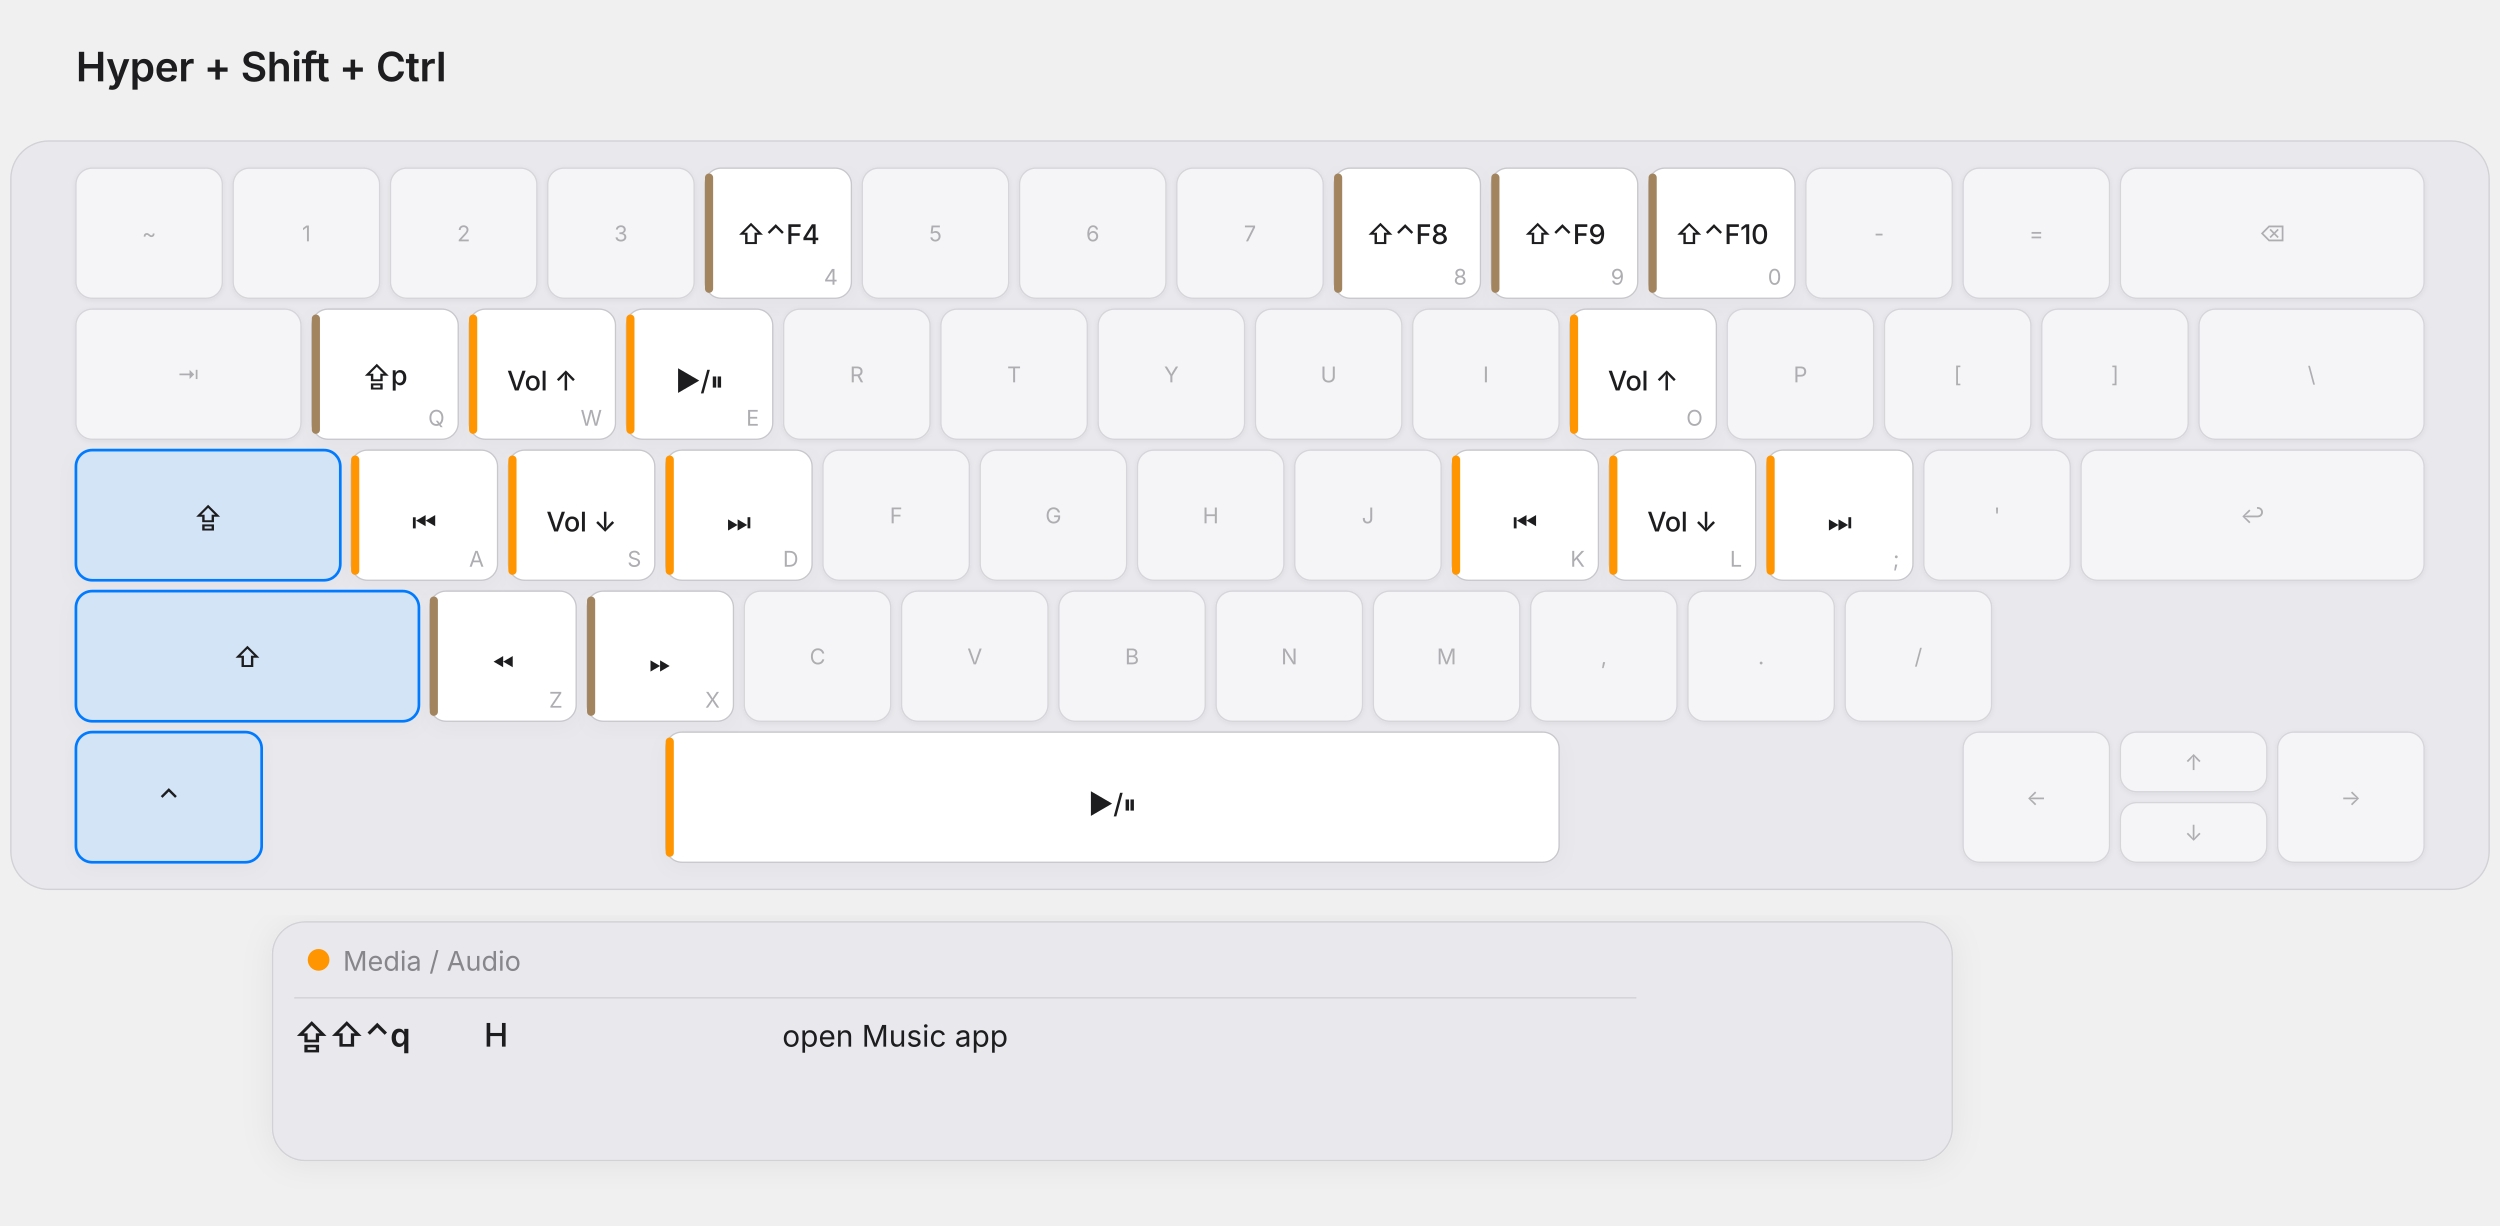
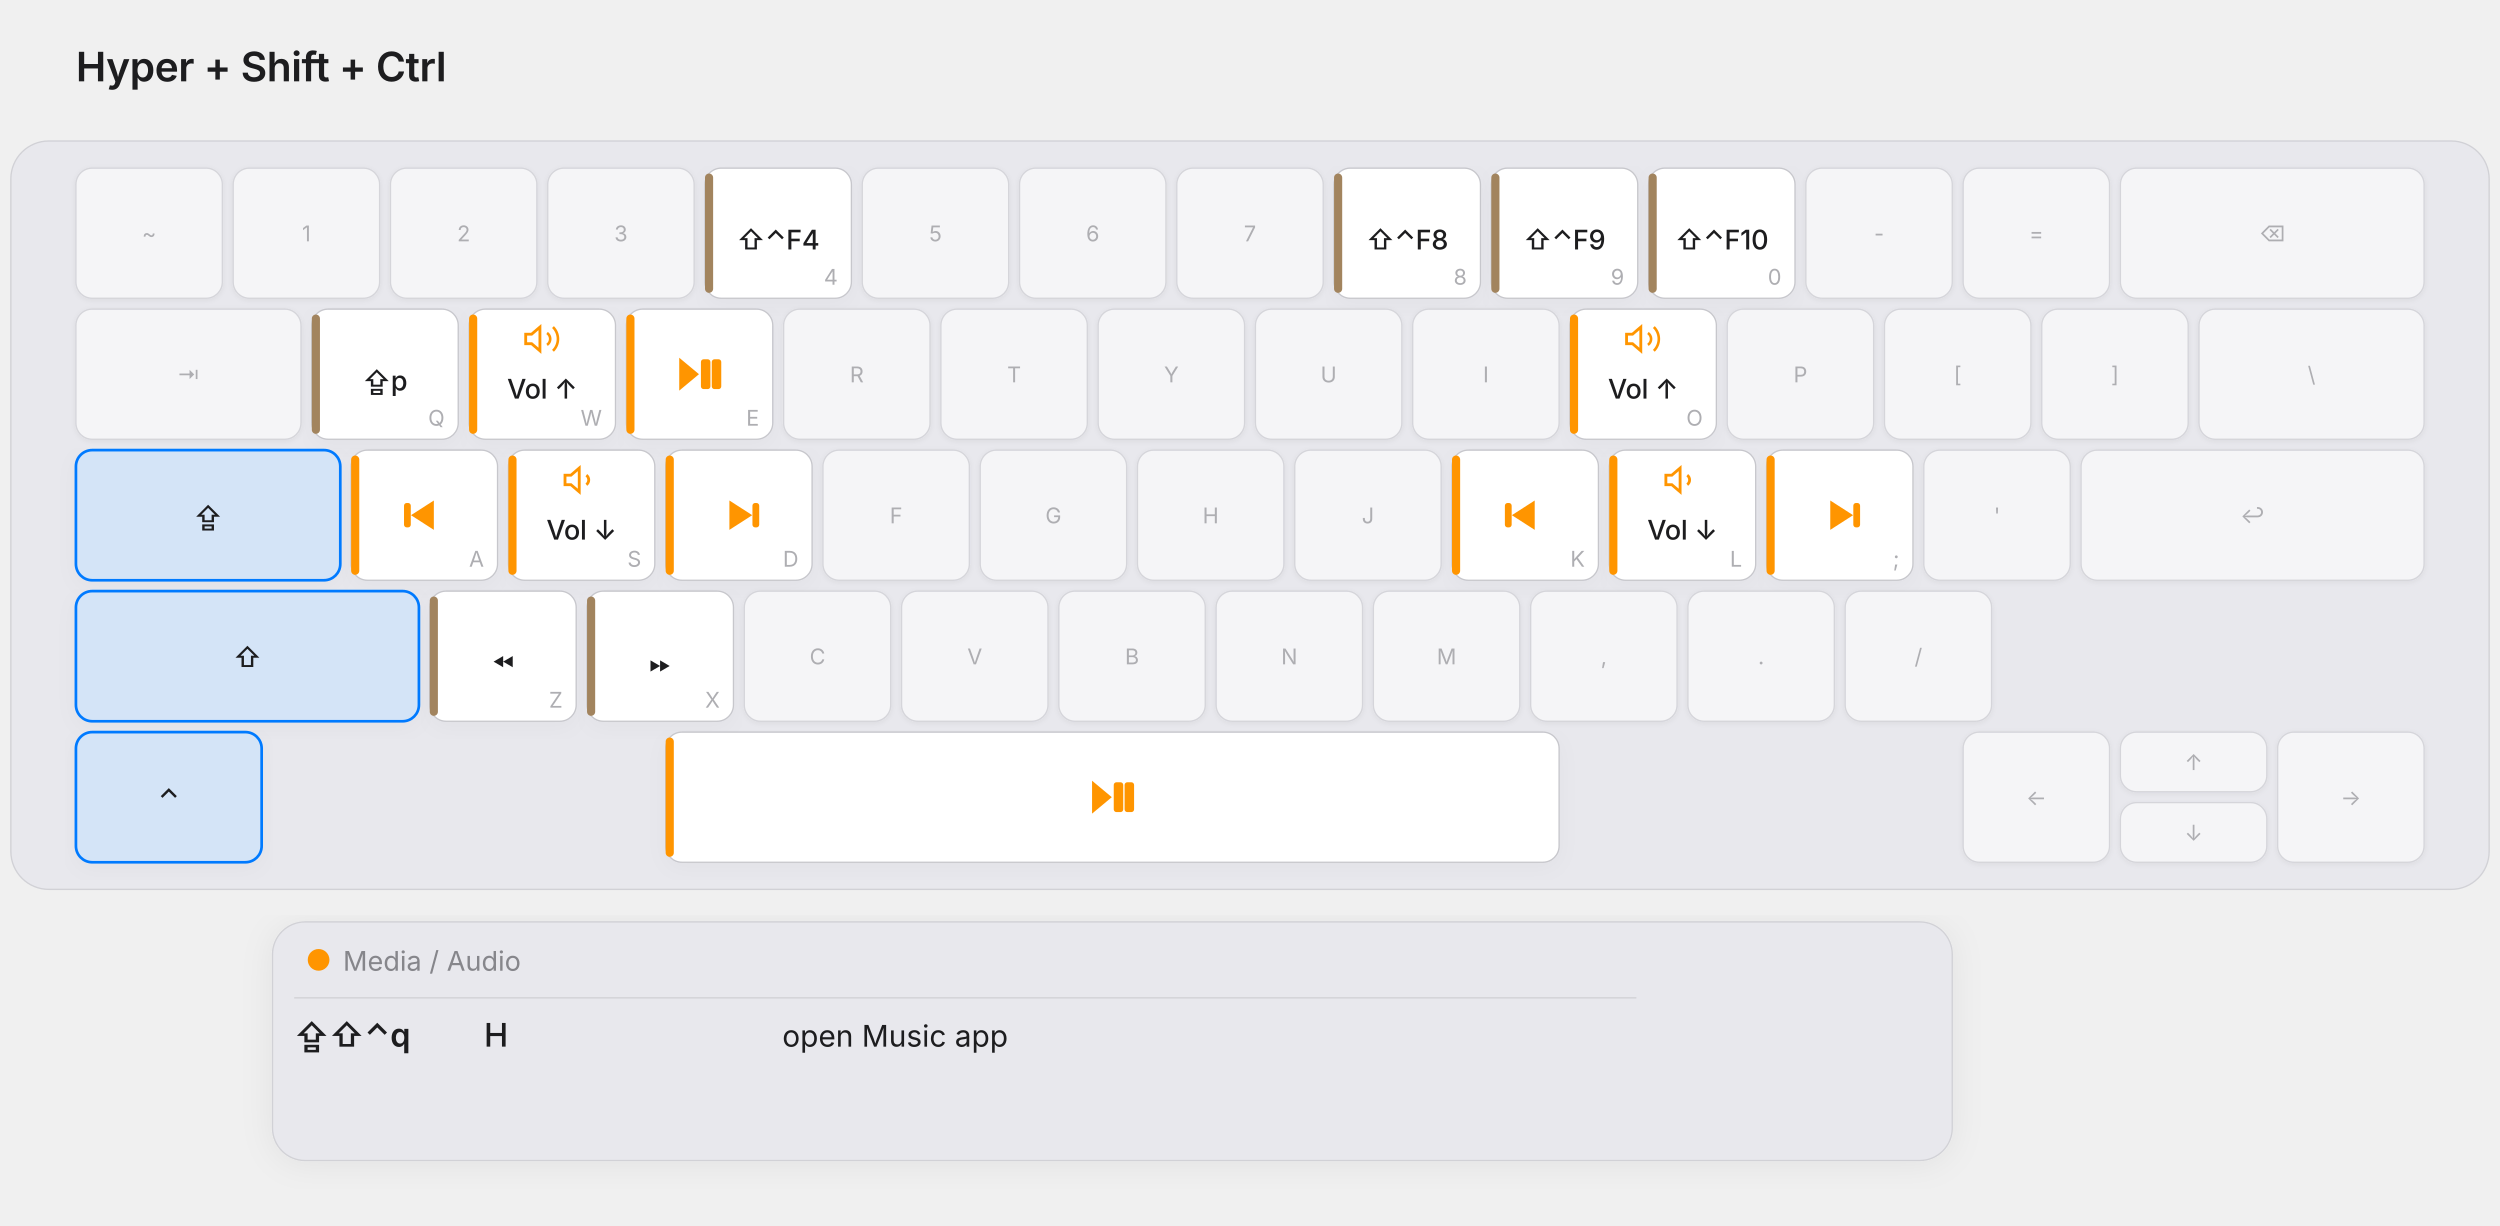
<svg xmlns="http://www.w3.org/2000/svg" width="922" height="452" viewBox="0 0 922 452">
  <defs>
    <filter id="shadow" x="-6%" y="-6%" width="112%" height="120%">
      <feDropShadow dx="0" dy="0.5" stdDeviation="1" flood-color="#000" flood-opacity="0.06" />
    </filter>
    <filter id="shadow-bound" x="-6%" y="-6%" width="112%" height="120%">
      <feDropShadow dx="0" dy="0.5" stdDeviation="1.5" flood-color="#000" flood-opacity="0.08" />
      <feDropShadow dx="0" dy="2" stdDeviation="4" flood-color="#000" flood-opacity="0.03" />
    </filter>
    <filter id="shadow-card" x="-4%" y="-4%" width="108%" height="116%">
      <feDropShadow dx="0" dy="1" stdDeviation="6" flood-color="#000" flood-opacity="0.06" />
    </filter>
    <symbol id="apple" viewBox="0 0 16 16">
      <path d="M11.182.008C11.148-.03 9.923.023 8.857 1.18c-1.066 1.156-.902 2.482-.878 2.516s1.52.087 2.475-1.258.762-2.391.728-2.43m3.314 11.733c-.048-.096-2.325-1.234-2.113-3.422s1.675-2.789 1.698-2.854-.597-.79-1.254-1.157a3.7 3.7 0 0 0-1.563-.434c-.108-.003-.483-.095-1.254.116-.508.139-1.653.589-1.968.607-.316.018-1.256-.522-2.267-.665-.647-.125-1.333.131-1.824.328-.49.196-1.422.754-2.074 2.237-.652 1.482-.311 3.83-.067 4.56s.625 1.924 1.273 2.796c.576.984 1.34 1.667 1.659 1.899s1.219.386 1.843.067c.502-.308 1.408-.485 1.766-.472.357.013 1.061.154 1.782.539.571.197 1.111.115 1.652-.105.541-.221 1.324-1.059 2.238-2.758q.52-1.185.473-1.282" />
    </symbol>
    <symbol id="win-icon" viewBox="0 0 16 16">
      <rect x="1" y="2" width="9" height="7" rx="1" fill="none" stroke-width="1.3" />
      <rect x="6" y="7" width="9" height="7" rx="1" fill="none" stroke-width="1.3" />
    </symbol>
-     <symbol id="audio-icon" viewBox="0 0 16 16">
-       <path d="M7 3L3.5 6H1v4h2.5L7 13V3z" stroke-width="1.2" fill="none" />
-       <path d="M10 5.5a3 3 0 010 5M12 3.5a6 6 0 010 9" fill="none" stroke-width="1.2" />
-     </symbol>
    <symbol id="birman" viewBox="0 0 16 16">
      <rect x="1" y="3" width="14" height="10" rx="2" fill="none" stroke-width="1" />
      <text x="8" y="11.5" text-anchor="middle" font-size="8" font-weight="600">Б</text>
+     </symbol>
+     <symbol id="vol-up" viewBox="0 0 16 16">
+       <path d="M7 3L3.5 6H1v4h2.5L7 13V3z" fill="none" stroke-width="1.2" />
+       <path d="M10 5.5a3 3 0 010 5M12.5 3a7 7 0 010 10" fill="none" stroke-width="1.1" />
+     </symbol>
+     <symbol id="vol-dn" viewBox="0 0 16 16">
+       <path d="M7 3L3.5 6H1v4h2.5L7 13V3z" fill="none" stroke-width="1.2" />
+       <path d="M10 6a2.5 2.5 0 010 4" fill="none" stroke-width="1.2" />
+     </symbol>
+     <symbol id="track-prev" viewBox="0 0 16 16">
+       <rect x="1" y="4" width="1.5" height="8" rx=".5" />
+       <polygon points="4,8 11,3.5 11,12.5" />
+     </symbol>
+     <symbol id="track-next" viewBox="0 0 16 16">
+       <polygon points="5,3.5 5,12.5 12,8" />
+       <rect x="13.5" y="4" width="1.5" height="8" rx=".5" />
+     </symbol>
+     <symbol id="play-pause" viewBox="0 0 16 16">
+       <polygon points="1,3 1,13 7,8" />
+       <rect x="9" y="3" width="2.5" height="10" rx=".5" />
+       <rect x="13" y="3" width="2.5" height="10" rx=".5" />
+     </symbol>
+     <symbol id="android" viewBox="0 0 16 16">
+       <rect x="3" y="7" width="10" height="7" rx="2" />
+       <circle cx="6" cy="10" r="1" />
+       <circle cx="10" cy="10" r="1" />
+       <line x1="5" y1="3.5" x2="3.5" y2="6" stroke-width="1.2" stroke-linecap="round" />
+       <line x1="11" y1="3.5" x2="12.5" y2="6" stroke-width="1.2" stroke-linecap="round" />
+     </symbol>
+     <symbol id="arr-up" viewBox="0 0 24 24">
+       <path d="M12 4L4 14h5v6h6v-6h5z" />
+     </symbol>
+     <symbol id="arr-dn" viewBox="0 0 24 24">
+       <path d="M12 20L4 10h5V4h6v6h5z" />
+     </symbol>
+     <symbol id="arr-l" viewBox="0 0 24 24">
+       <path d="M4 12L14 4v5h6v6h-6v5z" />
+     </symbol>
+     <symbol id="arr-r" viewBox="0 0 24 24">
+       <path d="M20 12L10 4v5H4v6h6v5z" />
    </symbol>
    <style>
    text { font-family: -apple-system, "SF Pro Display", system-ui, sans-serif; fill: #1d1d1f; }
    .key-label { font-size: 8px; fill: #aeaeb2; letter-spacing: 0.02em; }
    .bind-label { font-size: 10px; font-weight: 500; letter-spacing: -0.01em; }
    .title { font-size: 15px; font-weight: 600; fill: #1d1d1f; letter-spacing: -0.01em; }
    .legend-text { font-size: 10px; fill: #86868b; font-weight: 400; }
-     .detail-text { font-size: 9px; fill: #86868b; }
-     .detail-key { font-size: 9px; font-weight: 600; fill: #1d1d1f; letter-spacing: -0.01em; }
    .key-group { cursor: default; }
    .key-group:hover &gt; rect:first-child { stroke: #007aff !important; stroke-width: 1.5px !important; }
    .key-tip { transition: opacity 0.15s ease; }
    .key-group:hover .key-tip { opacity: 1 !important; pointer-events: auto !important; }
  </style>
  </defs>
  <rect width="922" height="452" fill="none" />
  <text x="28" y="30" class="title">Hyper + Shift + Ctrl</text>
  <rect x="4" y="52" width="914" height="276" rx="14" fill="#e8e8ed" stroke="#d1d1d6" stroke-width="0.5" />
  <g class="key-group">
    <rect x="28" y="62" width="54" height="48" rx="6" fill="#f5f5f7" stroke="#d5d5da" stroke-width="0.5" filter="url(#shadow)" />
    <text x="55.0" y="89.0" text-anchor="middle" class="key-label">~</text>
  </g>
  <g class="key-group">
    <rect x="86" y="62" width="54" height="48" rx="6" fill="#f5f5f7" stroke="#d5d5da" stroke-width="0.5" filter="url(#shadow)" />
    <text x="113.0" y="89.0" text-anchor="middle" class="key-label">1</text>
  </g>
  <g class="key-group">
    <rect x="144" y="62" width="54" height="48" rx="6" fill="#f5f5f7" stroke="#d5d5da" stroke-width="0.5" filter="url(#shadow)" />
    <text x="171.0" y="89.0" text-anchor="middle" class="key-label">2</text>
  </g>
  <g class="key-group">
    <rect x="202" y="62" width="54" height="48" rx="6" fill="#f5f5f7" stroke="#d5d5da" stroke-width="0.5" filter="url(#shadow)" />
    <text x="229.0" y="89.0" text-anchor="middle" class="key-label">3</text>
  </g>
  <g class="key-group">
    <rect x="260" y="62" width="54" height="48" rx="6" fill="#ffffff" stroke="#c7c7cc" stroke-width="0.5" filter="url(#shadow-bound)" />
    <rect x="260" y="64" width="3" height="44" rx="1.5" fill="#a2845e" />
-     <text x="287.0" y="90.0" text-anchor="middle" class="bind-label" fill="#a2845e" font-size="10px">⇧⌃F4</text>
+     <text x="287.0" y="92.0" text-anchor="middle" class="bind-label" fill="#a2845e" font-size="14px">⇧⌃F4</text>
    <text x="309" y="105" text-anchor="end" class="key-label">4</text>
  </g>
  <g class="key-group">
    <rect x="318" y="62" width="54" height="48" rx="6" fill="#f5f5f7" stroke="#d5d5da" stroke-width="0.5" filter="url(#shadow)" />
    <text x="345.0" y="89.0" text-anchor="middle" class="key-label">5</text>
  </g>
  <g class="key-group">
    <rect x="376" y="62" width="54" height="48" rx="6" fill="#f5f5f7" stroke="#d5d5da" stroke-width="0.5" filter="url(#shadow)" />
    <text x="403.0" y="89.0" text-anchor="middle" class="key-label">6</text>
  </g>
  <g class="key-group">
    <rect x="434" y="62" width="54" height="48" rx="6" fill="#f5f5f7" stroke="#d5d5da" stroke-width="0.5" filter="url(#shadow)" />
    <text x="461.0" y="89.0" text-anchor="middle" class="key-label">7</text>
  </g>
  <g class="key-group">
    <rect x="492" y="62" width="54" height="48" rx="6" fill="#ffffff" stroke="#c7c7cc" stroke-width="0.5" filter="url(#shadow-bound)" />
    <rect x="492" y="64" width="3" height="44" rx="1.5" fill="#a2845e" />
-     <text x="519.0" y="90.0" text-anchor="middle" class="bind-label" fill="#a2845e" font-size="10px">⇧⌃F8</text>
+     <text x="519.0" y="92.0" text-anchor="middle" class="bind-label" fill="#a2845e" font-size="14px">⇧⌃F8</text>
    <text x="541" y="105" text-anchor="end" class="key-label">8</text>
  </g>
  <g class="key-group">
    <rect x="550" y="62" width="54" height="48" rx="6" fill="#ffffff" stroke="#c7c7cc" stroke-width="0.5" filter="url(#shadow-bound)" />
    <rect x="550" y="64" width="3" height="44" rx="1.5" fill="#a2845e" />
-     <text x="577.0" y="90.0" text-anchor="middle" class="bind-label" fill="#a2845e" font-size="10px">⇧⌃F9</text>
+     <text x="577.0" y="92.0" text-anchor="middle" class="bind-label" fill="#a2845e" font-size="14px">⇧⌃F9</text>
    <text x="599" y="105" text-anchor="end" class="key-label">9</text>
  </g>
  <g class="key-group">
    <rect x="608" y="62" width="54" height="48" rx="6" fill="#ffffff" stroke="#c7c7cc" stroke-width="0.5" filter="url(#shadow-bound)" />
    <rect x="608" y="64" width="3" height="44" rx="1.5" fill="#a2845e" />
-     <text x="635.0" y="90.0" text-anchor="middle" class="bind-label" fill="#a2845e" font-size="10px">⇧⌃F10</text>
+     <text x="635.0" y="92.0" text-anchor="middle" class="bind-label" fill="#a2845e" font-size="14px">⇧⌃F10</text>
    <text x="657" y="105" text-anchor="end" class="key-label">0</text>
  </g>
  <g class="key-group">
    <rect x="666" y="62" width="54" height="48" rx="6" fill="#f5f5f7" stroke="#d5d5da" stroke-width="0.5" filter="url(#shadow)" />
    <text x="693.0" y="89.0" text-anchor="middle" class="key-label">-</text>
  </g>
  <g class="key-group">
    <rect x="724" y="62" width="54" height="48" rx="6" fill="#f5f5f7" stroke="#d5d5da" stroke-width="0.5" filter="url(#shadow)" />
    <text x="751.0" y="89.0" text-anchor="middle" class="key-label">=</text>
  </g>
  <g class="key-group">
    <rect x="782" y="62" width="112" height="48" rx="6" fill="#f5f5f7" stroke="#d5d5da" stroke-width="0.5" filter="url(#shadow)" />
    <text x="838.0" y="89.0" text-anchor="middle" class="key-label">⌫</text>
  </g>
  <g class="key-group">
    <rect x="28" y="114" width="83.0" height="48" rx="6" fill="#f5f5f7" stroke="#d5d5da" stroke-width="0.5" filter="url(#shadow)" />
    <text x="69.5" y="141.0" text-anchor="middle" class="key-label">⇥</text>
  </g>
  <g class="key-group">
    <rect x="115.0" y="114" width="54" height="48" rx="6" fill="#ffffff" stroke="#c7c7cc" stroke-width="0.5" filter="url(#shadow-bound)" />
    <rect x="115.0" y="116" width="3" height="44" rx="1.5" fill="#a2845e" />
-     <text x="142.0" y="142.0" text-anchor="middle" class="bind-label" fill="#a2845e" font-size="10px">⇪p</text>
+     <text x="142.0" y="144.0" text-anchor="middle" class="bind-label" fill="#a2845e" font-size="14px">⇪p</text>
    <text x="164.0" y="157" text-anchor="end" class="key-label">Q</text>
    <g class="key-tip" opacity="0" pointer-events="none">
      <rect x="22.0" y="166" width="240" height="34" rx="10" fill="white" stroke="#e5e5ea" stroke-width="0.5" filter="url(#shadow-card)" />
      <polygon points="137.0,166 147.0,166 142.0,161" fill="white" stroke="#e5e5ea" stroke-width="0.5" />
      <polygon points="138.0,166 146.0,166 142.0,162" fill="white" />
      <text x="32.0" y="186" font-size="9px" font-weight="600" fill="#007aff">H</text>
      <text x="41.5" y="186" font-size="8px" fill="#1d1d1f">open Music app</text>
    </g>
  </g>
  <g class="key-group">
    <rect x="173.0" y="114" width="54" height="48" rx="6" fill="#ffffff" stroke="#c7c7cc" stroke-width="0.5" filter="url(#shadow-bound)" />
    <rect x="173.0" y="116" width="3" height="44" rx="1.5" fill="#ff9500" />
-     <text x="200.0" y="144.0" text-anchor="middle" class="bind-label" fill="#ff9500" font-size="18px">Vol ↑</text>
+     <use href="#vol-up" x="193.0" y="118" width="14" height="14" fill="#ff9500" stroke="#ff9500" />
+     <text x="200.0" y="147" text-anchor="middle" class="bind-label" fill="#ff9500" font-size="12px">Vol ↑</text>
    <text x="222.0" y="157" text-anchor="end" class="key-label">W</text>
  </g>
  <g class="key-group">
    <rect x="231.0" y="114" width="54" height="48" rx="6" fill="#ffffff" stroke="#c7c7cc" stroke-width="0.5" filter="url(#shadow-bound)" />
    <rect x="231.0" y="116" width="3" height="44" rx="1.5" fill="#ff9500" />
-     <text x="258.0" y="144.0" text-anchor="middle" class="bind-label" fill="#ff9500" font-size="14px">▶/⏸</text>
+     <use href="#play-pause" x="250.0" y="130.0" width="16" height="16" fill="#ff9500" stroke="#ff9500" />
    <text x="280.0" y="157" text-anchor="end" class="key-label">E</text>
  </g>
  <g class="key-group">
    <rect x="289.0" y="114" width="54" height="48" rx="6" fill="#f5f5f7" stroke="#d5d5da" stroke-width="0.5" filter="url(#shadow)" />
    <text x="316.0" y="141.0" text-anchor="middle" class="key-label">R</text>
  </g>
  <g class="key-group">
    <rect x="347.0" y="114" width="54" height="48" rx="6" fill="#f5f5f7" stroke="#d5d5da" stroke-width="0.5" filter="url(#shadow)" />
    <text x="374.0" y="141.0" text-anchor="middle" class="key-label">T</text>
  </g>
  <g class="key-group">
    <rect x="405.0" y="114" width="54" height="48" rx="6" fill="#f5f5f7" stroke="#d5d5da" stroke-width="0.5" filter="url(#shadow)" />
    <text x="432.0" y="141.0" text-anchor="middle" class="key-label">Y</text>
  </g>
  <g class="key-group">
    <rect x="463.0" y="114" width="54" height="48" rx="6" fill="#f5f5f7" stroke="#d5d5da" stroke-width="0.5" filter="url(#shadow)" />
    <text x="490.0" y="141.0" text-anchor="middle" class="key-label">U</text>
  </g>
  <g class="key-group">
    <rect x="521.0" y="114" width="54" height="48" rx="6" fill="#f5f5f7" stroke="#d5d5da" stroke-width="0.5" filter="url(#shadow)" />
    <text x="548.0" y="141.0" text-anchor="middle" class="key-label">I</text>
  </g>
  <g class="key-group">
    <rect x="579.0" y="114" width="54" height="48" rx="6" fill="#ffffff" stroke="#c7c7cc" stroke-width="0.5" filter="url(#shadow-bound)" />
    <rect x="579.0" y="116" width="3" height="44" rx="1.5" fill="#ff9500" />
-     <text x="606.0" y="144.0" text-anchor="middle" class="bind-label" fill="#ff9500" font-size="18px">Vol ↑</text>
+     <use href="#vol-up" x="599.0" y="118" width="14" height="14" fill="#ff9500" stroke="#ff9500" />
+     <text x="606.0" y="147" text-anchor="middle" class="bind-label" fill="#ff9500" font-size="12px">Vol ↑</text>
    <text x="628.0" y="157" text-anchor="end" class="key-label">O</text>
  </g>
  <g class="key-group">
    <rect x="637.0" y="114" width="54" height="48" rx="6" fill="#f5f5f7" stroke="#d5d5da" stroke-width="0.5" filter="url(#shadow)" />
    <text x="664.0" y="141.0" text-anchor="middle" class="key-label">P</text>
  </g>
  <g class="key-group">
    <rect x="695.0" y="114" width="54" height="48" rx="6" fill="#f5f5f7" stroke="#d5d5da" stroke-width="0.5" filter="url(#shadow)" />
    <text x="722.0" y="141.0" text-anchor="middle" class="key-label">[</text>
  </g>
  <g class="key-group">
    <rect x="753.0" y="114" width="54" height="48" rx="6" fill="#f5f5f7" stroke="#d5d5da" stroke-width="0.5" filter="url(#shadow)" />
    <text x="780.0" y="141.0" text-anchor="middle" class="key-label">]</text>
  </g>
  <g class="key-group">
    <rect x="811.0" y="114" width="83.0" height="48" rx="6" fill="#f5f5f7" stroke="#d5d5da" stroke-width="0.5" filter="url(#shadow)" />
    <text x="852.5" y="141.0" text-anchor="middle" class="key-label">\</text>
  </g>
  <g class="key-group">
    <rect x="28" y="166" width="97.5" height="48" rx="6" fill="#d4e4f7" stroke="#007aff" stroke-width="1" filter="url(#shadow-bound)" />
    <text x="76.75" y="194.0" text-anchor="middle" class="bind-label" fill="#007aff" font-size="14px" font-weight="600">⇪</text>
  </g>
  <g class="key-group">
    <rect x="129.5" y="166" width="54" height="48" rx="6" fill="#ffffff" stroke="#c7c7cc" stroke-width="0.5" filter="url(#shadow-bound)" />
    <rect x="129.5" y="168" width="3" height="44" rx="1.5" fill="#ff9500" />
-     <text x="156.5" y="196.0" text-anchor="middle" class="bind-label" fill="#ff9500" font-size="18px">⏮</text>
+     <use href="#track-prev" x="148.5" y="182.0" width="16" height="16" fill="#ff9500" stroke="#ff9500" />
    <text x="178.5" y="209" text-anchor="end" class="key-label">A</text>
  </g>
  <g class="key-group">
    <rect x="187.5" y="166" width="54" height="48" rx="6" fill="#ffffff" stroke="#c7c7cc" stroke-width="0.5" filter="url(#shadow-bound)" />
    <rect x="187.5" y="168" width="3" height="44" rx="1.5" fill="#ff9500" />
-     <text x="214.5" y="196.0" text-anchor="middle" class="bind-label" fill="#ff9500" font-size="18px">Vol ↓</text>
+     <use href="#vol-dn" x="207.5" y="170" width="14" height="14" fill="#ff9500" stroke="#ff9500" />
+     <text x="214.5" y="199" text-anchor="middle" class="bind-label" fill="#ff9500" font-size="12px">Vol ↓</text>
    <text x="236.5" y="209" text-anchor="end" class="key-label">S</text>
  </g>
  <g class="key-group">
    <rect x="245.5" y="166" width="54" height="48" rx="6" fill="#ffffff" stroke="#c7c7cc" stroke-width="0.5" filter="url(#shadow-bound)" />
    <rect x="245.5" y="168" width="3" height="44" rx="1.5" fill="#ff9500" />
-     <text x="272.5" y="196.0" text-anchor="middle" class="bind-label" fill="#ff9500" font-size="18px">⏭</text>
+     <use href="#track-next" x="264.5" y="182.0" width="16" height="16" fill="#ff9500" stroke="#ff9500" />
    <text x="294.5" y="209" text-anchor="end" class="key-label">D</text>
  </g>
  <g class="key-group">
    <rect x="303.5" y="166" width="54" height="48" rx="6" fill="#f5f5f7" stroke="#d5d5da" stroke-width="0.5" filter="url(#shadow)" />
    <text x="330.5" y="193.0" text-anchor="middle" class="key-label">F</text>
  </g>
  <g class="key-group">
    <rect x="361.5" y="166" width="54" height="48" rx="6" fill="#f5f5f7" stroke="#d5d5da" stroke-width="0.5" filter="url(#shadow)" />
    <text x="388.5" y="193.0" text-anchor="middle" class="key-label">G</text>
  </g>
  <g class="key-group">
    <rect x="419.5" y="166" width="54" height="48" rx="6" fill="#f5f5f7" stroke="#d5d5da" stroke-width="0.5" filter="url(#shadow)" />
    <text x="446.5" y="193.0" text-anchor="middle" class="key-label">H</text>
  </g>
  <g class="key-group">
    <rect x="477.5" y="166" width="54" height="48" rx="6" fill="#f5f5f7" stroke="#d5d5da" stroke-width="0.5" filter="url(#shadow)" />
    <text x="504.5" y="193.0" text-anchor="middle" class="key-label">J</text>
  </g>
  <g class="key-group">
    <rect x="535.5" y="166" width="54" height="48" rx="6" fill="#ffffff" stroke="#c7c7cc" stroke-width="0.5" filter="url(#shadow-bound)" />
    <rect x="535.5" y="168" width="3" height="44" rx="1.5" fill="#ff9500" />
-     <text x="562.5" y="196.0" text-anchor="middle" class="bind-label" fill="#ff9500" font-size="18px">⏮</text>
+     <use href="#track-prev" x="554.5" y="182.0" width="16" height="16" fill="#ff9500" stroke="#ff9500" />
    <text x="584.5" y="209" text-anchor="end" class="key-label">K</text>
  </g>
  <g class="key-group">
    <rect x="593.5" y="166" width="54" height="48" rx="6" fill="#ffffff" stroke="#c7c7cc" stroke-width="0.5" filter="url(#shadow-bound)" />
    <rect x="593.5" y="168" width="3" height="44" rx="1.5" fill="#ff9500" />
-     <text x="620.5" y="196.0" text-anchor="middle" class="bind-label" fill="#ff9500" font-size="18px">Vol ↓</text>
+     <use href="#vol-dn" x="613.5" y="170" width="14" height="14" fill="#ff9500" stroke="#ff9500" />
+     <text x="620.5" y="199" text-anchor="middle" class="bind-label" fill="#ff9500" font-size="12px">Vol ↓</text>
    <text x="642.5" y="209" text-anchor="end" class="key-label">L</text>
  </g>
  <g class="key-group">
    <rect x="651.5" y="166" width="54" height="48" rx="6" fill="#ffffff" stroke="#c7c7cc" stroke-width="0.5" filter="url(#shadow-bound)" />
    <rect x="651.5" y="168" width="3" height="44" rx="1.5" fill="#ff9500" />
-     <text x="678.5" y="196.0" text-anchor="middle" class="bind-label" fill="#ff9500" font-size="18px">⏭</text>
+     <use href="#track-next" x="670.5" y="182.0" width="16" height="16" fill="#ff9500" stroke="#ff9500" />
    <text x="700.5" y="209" text-anchor="end" class="key-label">;</text>
  </g>
  <g class="key-group">
    <rect x="709.5" y="166" width="54" height="48" rx="6" fill="#f5f5f7" stroke="#d5d5da" stroke-width="0.5" filter="url(#shadow)" />
    <text x="736.5" y="193.0" text-anchor="middle" class="key-label">'</text>
  </g>
  <g class="key-group">
    <rect x="767.5" y="166" width="126.5" height="48" rx="6" fill="#f5f5f7" stroke="#d5d5da" stroke-width="0.5" filter="url(#shadow)" />
    <text x="830.75" y="193.0" text-anchor="middle" class="key-label">↩</text>
  </g>
  <g class="key-group">
    <rect x="28" y="218" width="126.5" height="48" rx="6" fill="#d4e4f7" stroke="#007aff" stroke-width="1" filter="url(#shadow-bound)" />
    <text x="91.25" y="246.0" text-anchor="middle" class="bind-label" fill="#007aff" font-size="14px" font-weight="600">⇧</text>
  </g>
  <g class="key-group">
    <rect x="158.5" y="218" width="54" height="48" rx="6" fill="#ffffff" stroke="#c7c7cc" stroke-width="0.5" filter="url(#shadow-bound)" />
    <rect x="158.5" y="220" width="3" height="44" rx="1.5" fill="#a2845e" />
-     <text x="185.5" y="248.0" text-anchor="middle" class="bind-label" fill="#a2845e" font-size="18px">⏪</text>
+     <text x="185.5" y="248.0" text-anchor="middle" class="bind-label" fill="#a2845e" font-size="14px">⏪</text>
    <text x="207.5" y="261" text-anchor="end" class="key-label">Z</text>
  </g>
  <g class="key-group">
    <rect x="216.5" y="218" width="54" height="48" rx="6" fill="#ffffff" stroke="#c7c7cc" stroke-width="0.5" filter="url(#shadow-bound)" />
    <rect x="216.5" y="220" width="3" height="44" rx="1.5" fill="#a2845e" />
-     <text x="243.5" y="248.0" text-anchor="middle" class="bind-label" fill="#a2845e" font-size="18px">⏩</text>
+     <text x="243.5" y="248.0" text-anchor="middle" class="bind-label" fill="#a2845e" font-size="14px">⏩</text>
    <text x="265.5" y="261" text-anchor="end" class="key-label">X</text>
  </g>
  <g class="key-group">
    <rect x="274.5" y="218" width="54" height="48" rx="6" fill="#f5f5f7" stroke="#d5d5da" stroke-width="0.5" filter="url(#shadow)" />
    <text x="301.5" y="245.0" text-anchor="middle" class="key-label">C</text>
  </g>
  <g class="key-group">
    <rect x="332.5" y="218" width="54" height="48" rx="6" fill="#f5f5f7" stroke="#d5d5da" stroke-width="0.5" filter="url(#shadow)" />
    <text x="359.5" y="245.0" text-anchor="middle" class="key-label">V</text>
  </g>
  <g class="key-group">
    <rect x="390.5" y="218" width="54" height="48" rx="6" fill="#f5f5f7" stroke="#d5d5da" stroke-width="0.5" filter="url(#shadow)" />
    <text x="417.5" y="245.0" text-anchor="middle" class="key-label">B</text>
  </g>
  <g class="key-group">
    <rect x="448.5" y="218" width="54" height="48" rx="6" fill="#f5f5f7" stroke="#d5d5da" stroke-width="0.5" filter="url(#shadow)" />
    <text x="475.5" y="245.0" text-anchor="middle" class="key-label">N</text>
  </g>
  <g class="key-group">
    <rect x="506.5" y="218" width="54" height="48" rx="6" fill="#f5f5f7" stroke="#d5d5da" stroke-width="0.5" filter="url(#shadow)" />
    <text x="533.5" y="245.0" text-anchor="middle" class="key-label">M</text>
  </g>
  <g class="key-group">
    <rect x="564.5" y="218" width="54" height="48" rx="6" fill="#f5f5f7" stroke="#d5d5da" stroke-width="0.5" filter="url(#shadow)" />
    <text x="591.5" y="245.0" text-anchor="middle" class="key-label">,</text>
  </g>
  <g class="key-group">
    <rect x="622.5" y="218" width="54" height="48" rx="6" fill="#f5f5f7" stroke="#d5d5da" stroke-width="0.5" filter="url(#shadow)" />
    <text x="649.5" y="245.0" text-anchor="middle" class="key-label">.</text>
  </g>
  <g class="key-group">
    <rect x="680.5" y="218" width="54" height="48" rx="6" fill="#f5f5f7" stroke="#d5d5da" stroke-width="0.5" filter="url(#shadow)" />
    <text x="707.5" y="245.0" text-anchor="middle" class="key-label">/</text>
  </g>
  <g class="key-group">
    <rect x="28" y="270" width="68.5" height="48" rx="6" fill="#d4e4f7" stroke="#007aff" stroke-width="1" filter="url(#shadow-bound)" />
    <text x="62.25" y="298.0" text-anchor="middle" class="bind-label" fill="#007aff" font-size="14px" font-weight="600">⌃</text>
  </g>
  <g class="key-group">
    <rect x="245.5" y="270" width="329.5" height="48" rx="6" fill="#ffffff" stroke="#c7c7cc" stroke-width="0.5" filter="url(#shadow-bound)" />
    <rect x="245.5" y="272" width="3" height="44" rx="1.5" fill="#ff9500" />
-     <text x="410.25" y="300.0" text-anchor="middle" class="bind-label" fill="#ff9500" font-size="14px">▶/⏸</text>
+     <use href="#play-pause" x="402.25" y="286.0" width="16" height="16" fill="#ff9500" stroke="#ff9500" />
    <text x="570.0" y="313" text-anchor="end" class="key-label" />
  </g>
  <g class="key-group">
    <rect x="724.0" y="270" width="54" height="48" rx="6" fill="#f5f5f7" stroke="#d5d5da" stroke-width="0.5" filter="url(#shadow)" />
    <text x="751.0" y="297.0" text-anchor="middle" class="key-label">←</text>
  </g>
  <g class="key-group">
    <rect x="782.0" y="270" width="54" height="22" rx="6" fill="#f5f5f7" stroke="#d5d5da" stroke-width="0.5" filter="url(#shadow)" />
    <text x="809.0" y="284.0" text-anchor="middle" class="key-label">↑</text>
  </g>
  <g class="key-group">
    <rect x="782.0" y="296" width="54" height="22" rx="6" fill="#f5f5f7" stroke="#d5d5da" stroke-width="0.5" filter="url(#shadow)" />
    <text x="809.0" y="310.0" text-anchor="middle" class="key-label">↓</text>
  </g>
  <g class="key-group">
    <rect x="840.0" y="270" width="54" height="48" rx="6" fill="#f5f5f7" stroke="#d5d5da" stroke-width="0.5" filter="url(#shadow)" />
    <text x="867.0" y="297.0" text-anchor="middle" class="key-label">→</text>
  </g>
  <rect x="100.5" y="340" width="619.5" height="88" rx="12" fill="#e8e8ed" stroke="#d1d1d6" stroke-width="0.5" filter="url(#shadow-card)" />
  <circle cx="117.5" cy="354" r="4" fill="#ff9500" />
  <text x="126.5" y="358" class="legend-text">Media / Audio</text>
  <line x1="108.5" y1="368" x2="603.5" y2="368" stroke="#d1d1d6" stroke-width="0.5" />
  <text x="108.5" y="386" font-size="12px" font-weight="600" fill="#1d1d1f">⇪⇧⌃q</text>
  <text x="178.5" y="386" font-size="12px" font-weight="500" fill="#007aff">H</text>
  <text x="288.5" y="386" font-size="11px" fill="#48484a">open Music app</text>
</svg>
